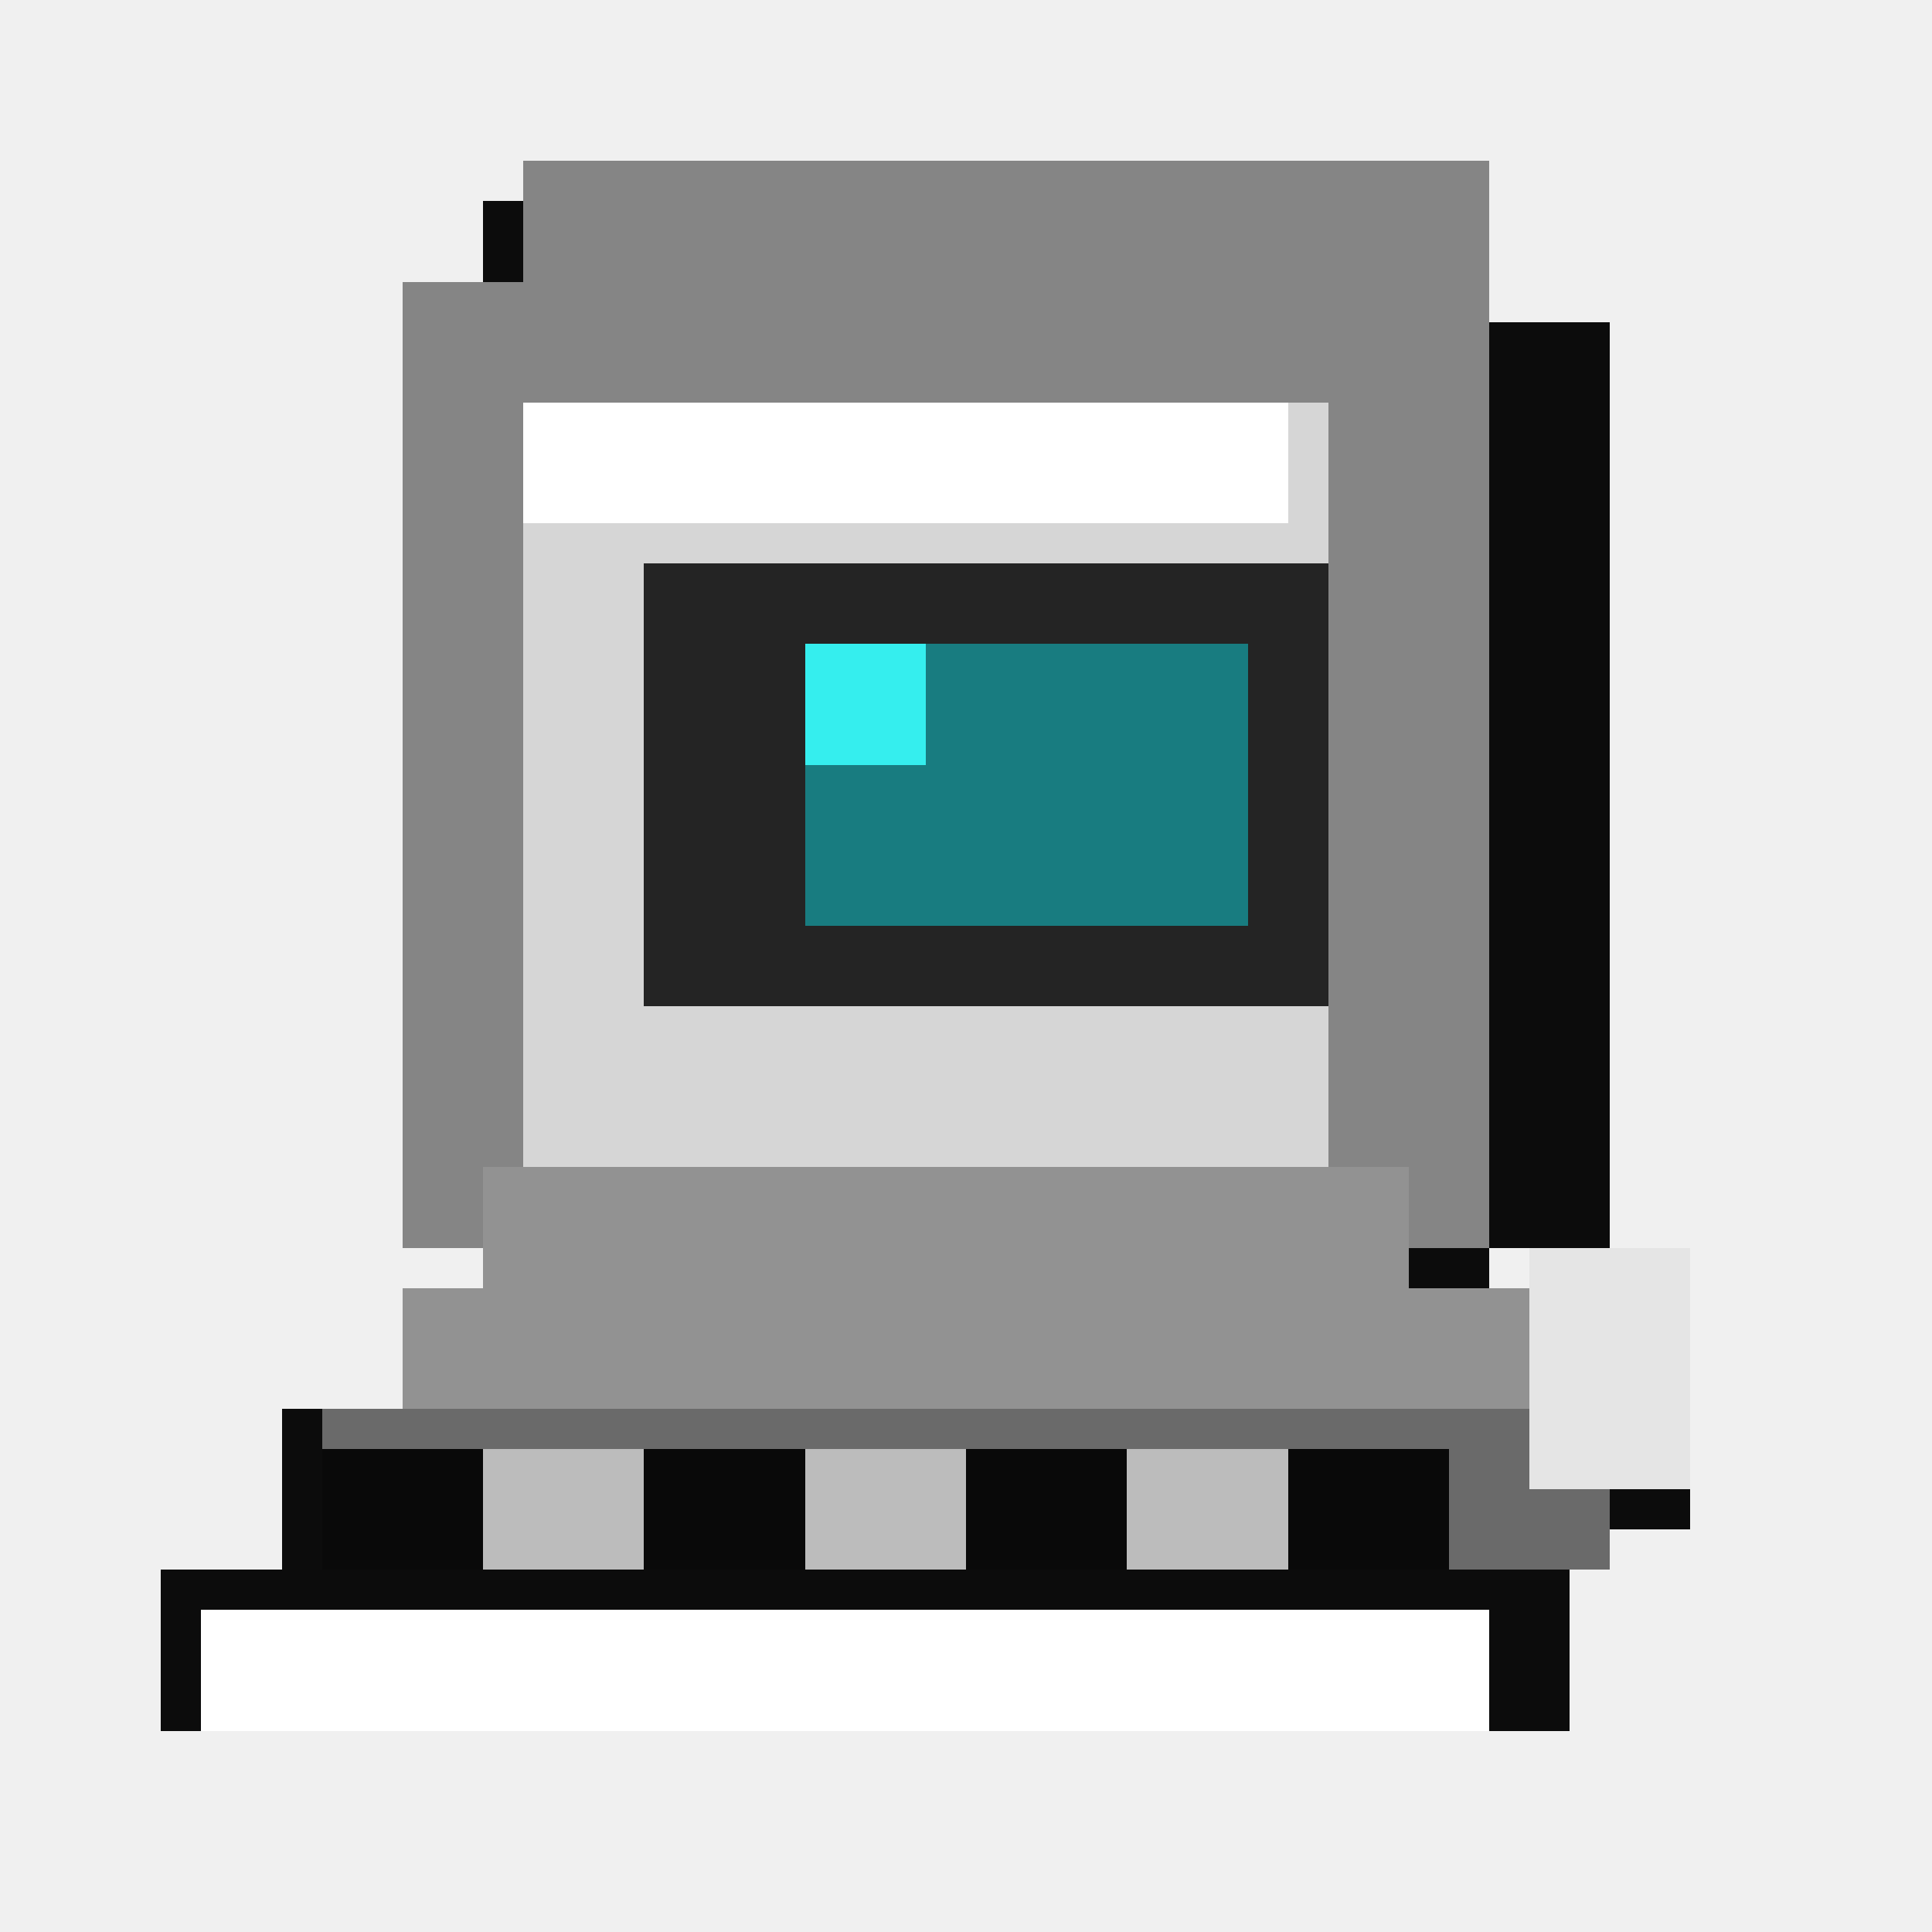
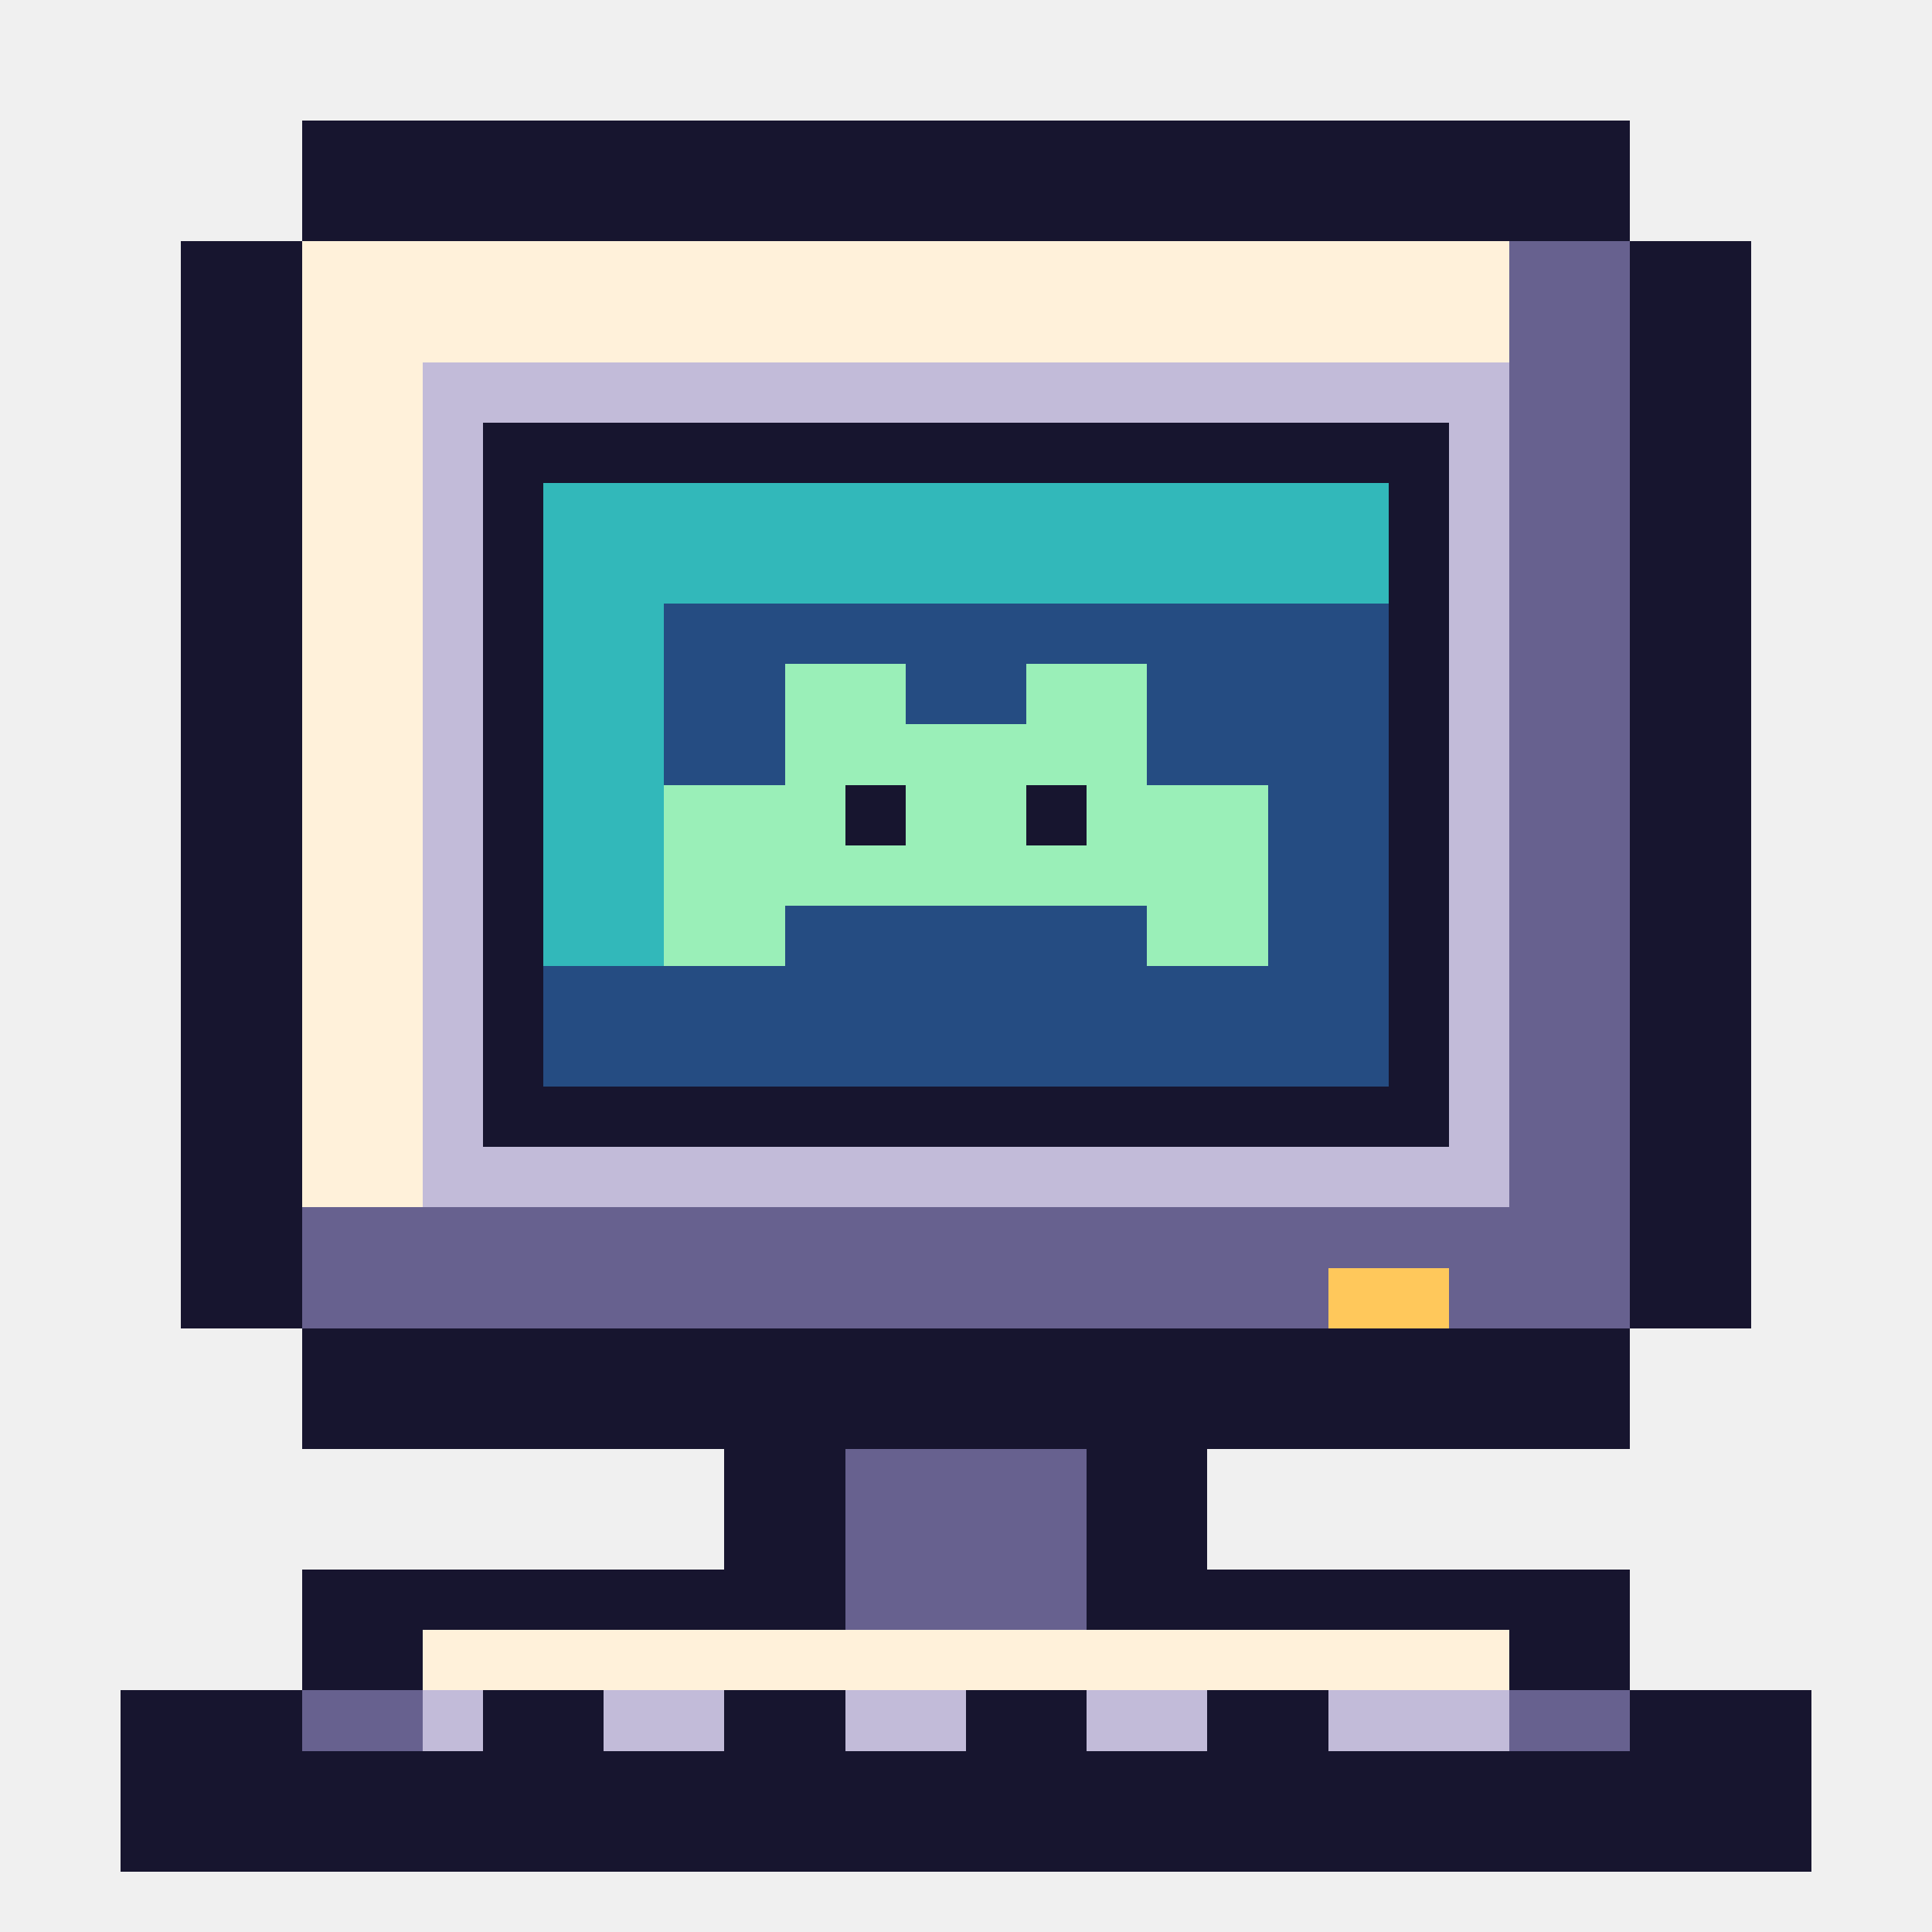
- <svg xmlns="http://www.w3.org/2000/svg" viewBox="0 0 48 48" shape-rendering="crispEdges">
-   <path fill="#0c0c0c" d="M12 5h25v3h3v23h-3v3h5v4h-3v5H4v-4h3v-4h5z" />
-   <path fill="#858585" d="M13 4h24v3H13zm-3 3h27v24H10z" />
-   <path fill="#d6d6d6" d="M13 10h20v19H13z" />
-   <path fill="#fff" d="M13 10h19v3H13z" />
-   <path fill="#242424" d="M16 14h17v11H16z" />
-   <path fill="#187c80" d="M20 16h11v7H20z" />
-   <path fill="#35eeee" d="M20 16h3v3h-3z" />
-   <path fill="#929292" d="M12 29h23v3H12zm-2 3h29v3H10z" />
-   <path fill="#6a6a6a" d="M8 35h32v4H8z" />
-   <path fill="#fff" d="M5 40h32v3H5z" />
-   <path fill="#090909" d="M8 36h4v3H8zm8 0h4v3h-4zm8 0h4v3h-4zm8 0h4v3h-4z" />
-   <path fill="#bcbcbc" d="M12 36h4v3h-4zm8 0h4v3h-4zm8 0h4v3h-4z" />
-   <path fill="#e5e5e5" d="M38 31h4v6h-4z" />
+ <svg xmlns="http://www.w3.org/2000/svg" viewBox="0 0 32 32" shape-rendering="crispEdges">
+   <path fill="#17152f" d="M5 2h22v2h2v18h-2v2h-7v2h7v2h3v3H2v-3h3v-2h7v-2H5v-2H3V4h2z" />
+   <path fill="#67618f" d="M5 4h22v18H5zM14 24h4v3h-4zM5 28h22v1H5z" />
+   <path fill="#c2bbd9" d="M5 4h20v16H5zM7 27h18v2H7z" />
+   <path fill="#fff1da" d="M5 4h20v2H5zM5 6h2v14H5zM7 27h18v1H7z" />
+   <path fill="#17152f" d="M8 7h16v12H8zM8 28h2v1H8zm4 0h2v1h-2zm4 0h2v1h-2zm4 0h2v1h-2z" />
+   <path fill="#254c82" d="M9 8h14v10H9z" />
+   <path fill="#32b8ba" d="M9 8h14v2H9zM9 10h2v6H9z" />
+   <path fill="#9aefb8" d="M13 11h2v1h2v-1h2v2h2v3h-2v-1h-6v1h-2v-3h2z" />
+   <path fill="#17152f" d="M14 13h1v1h-1zm3 0h1v1h-1z" />
+   <path fill="#ffc85b" d="M22 21h2v1h-2z" />
</svg>
